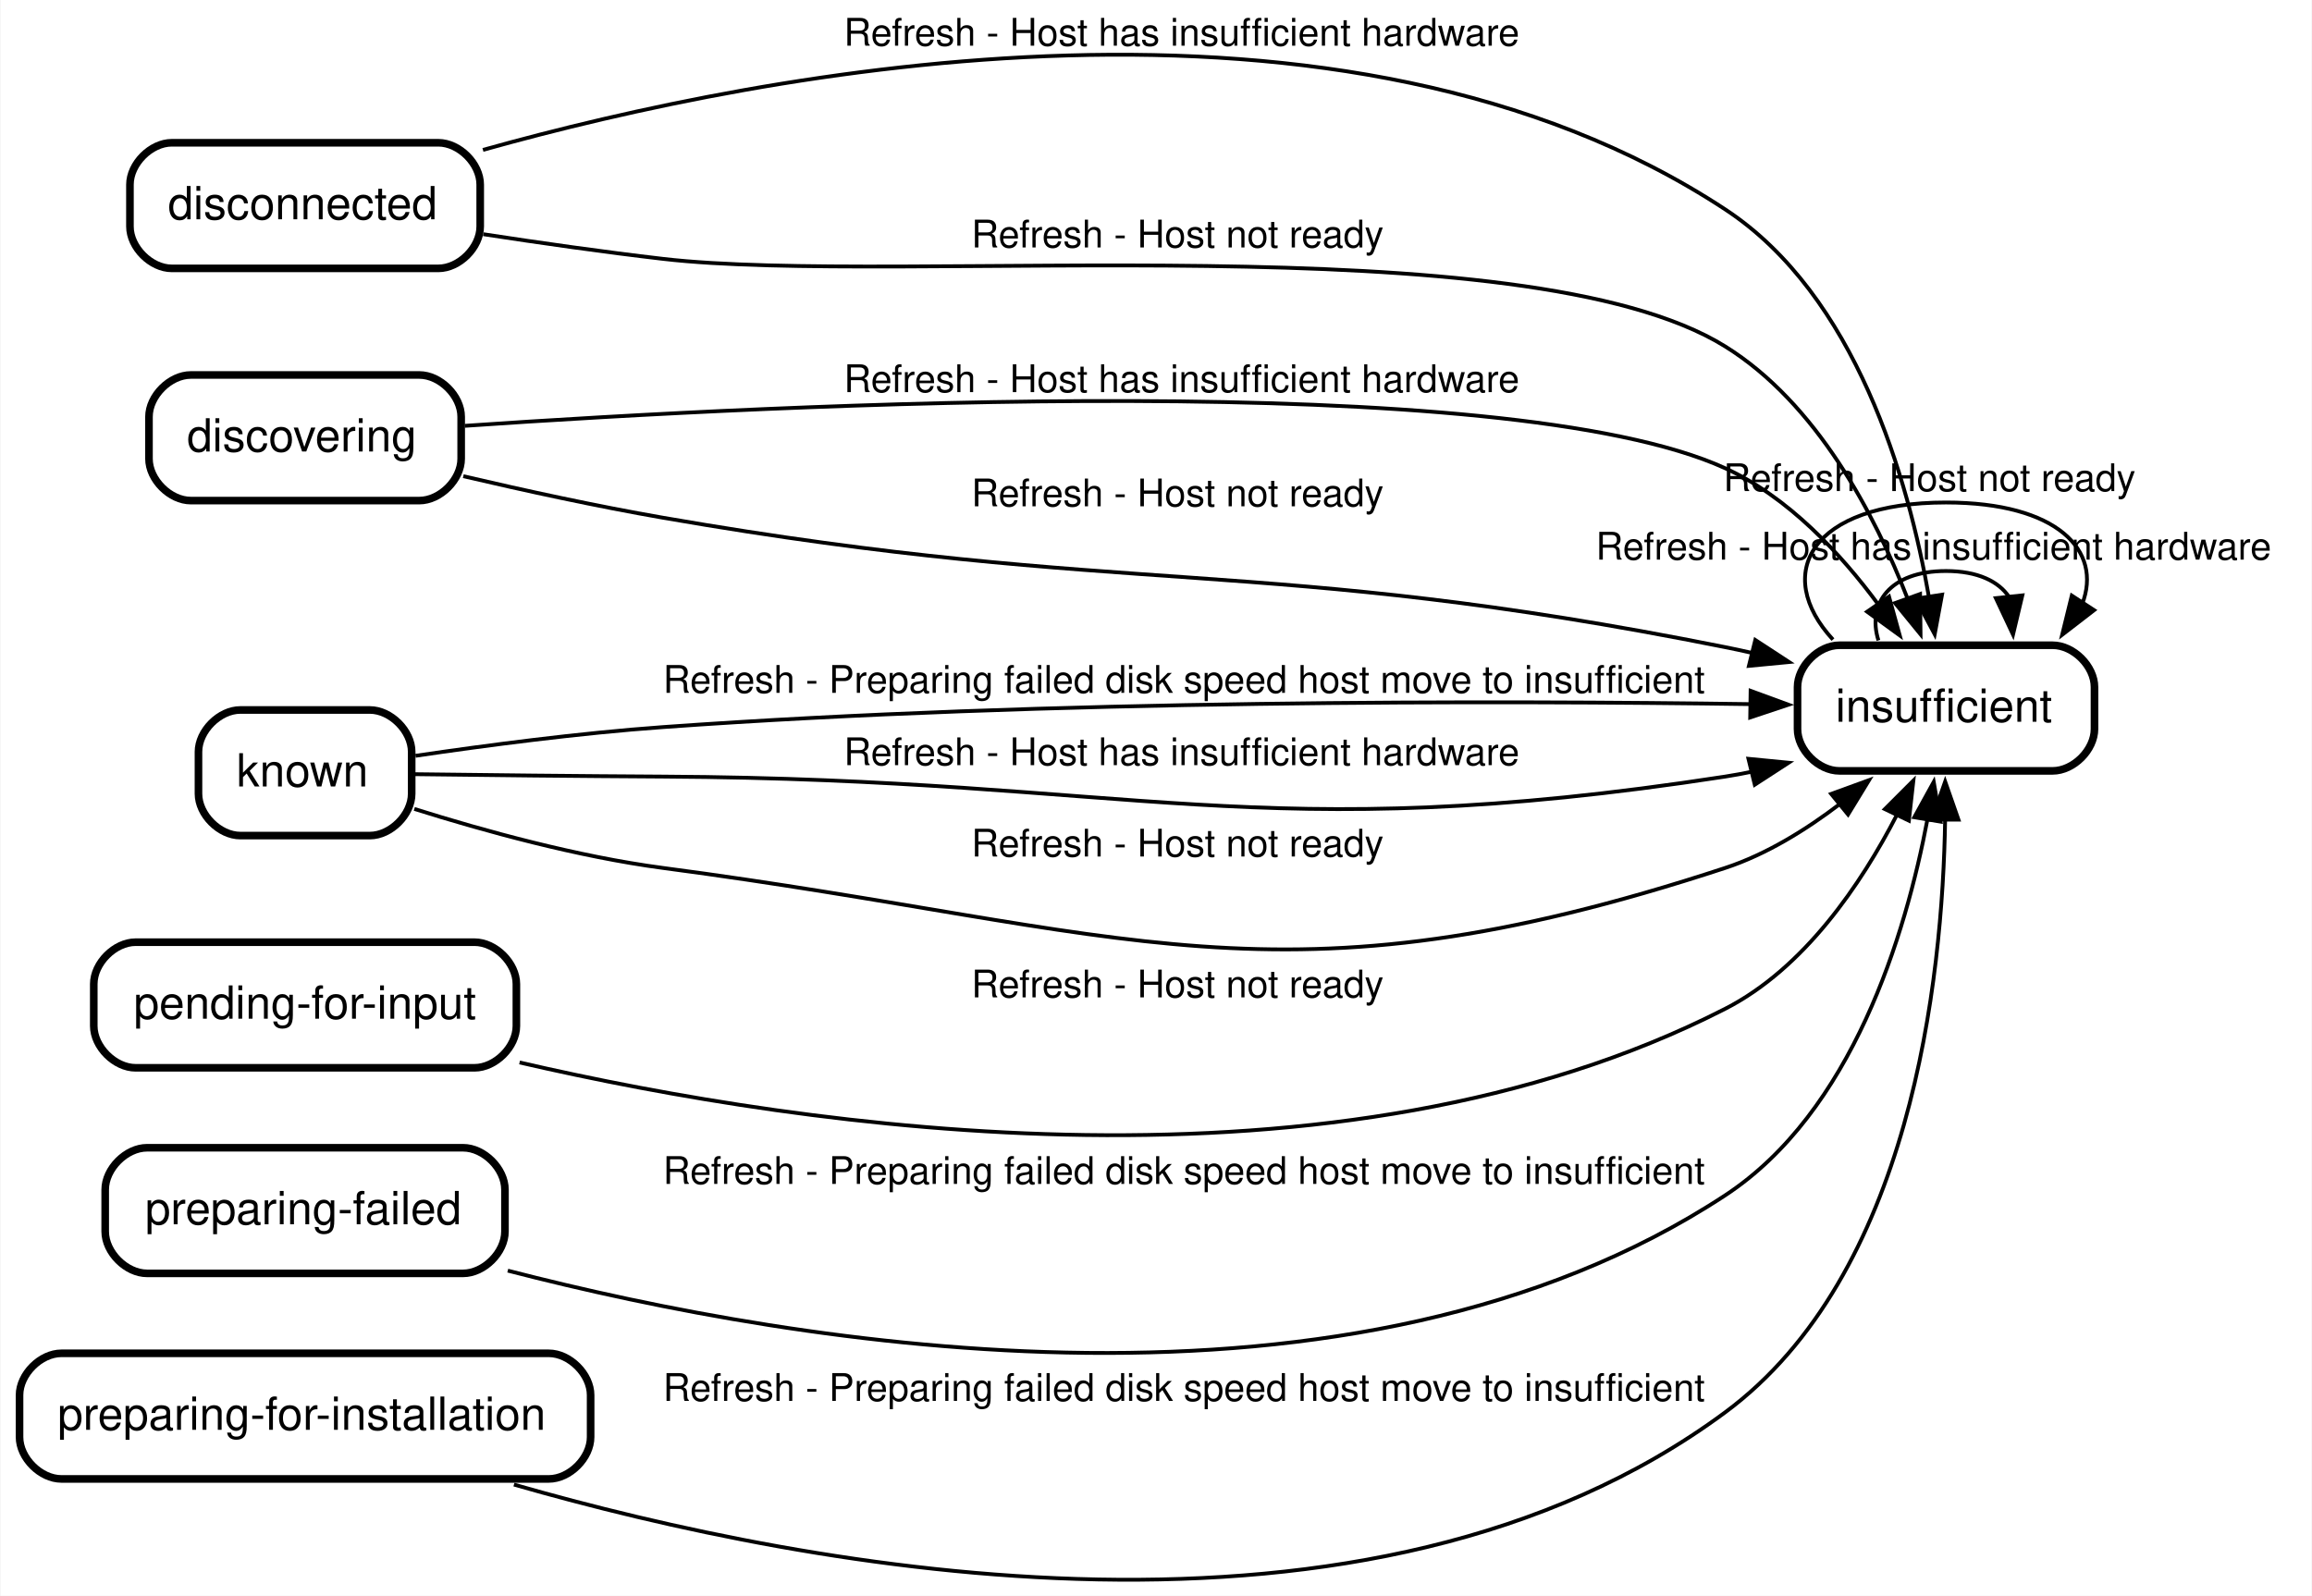
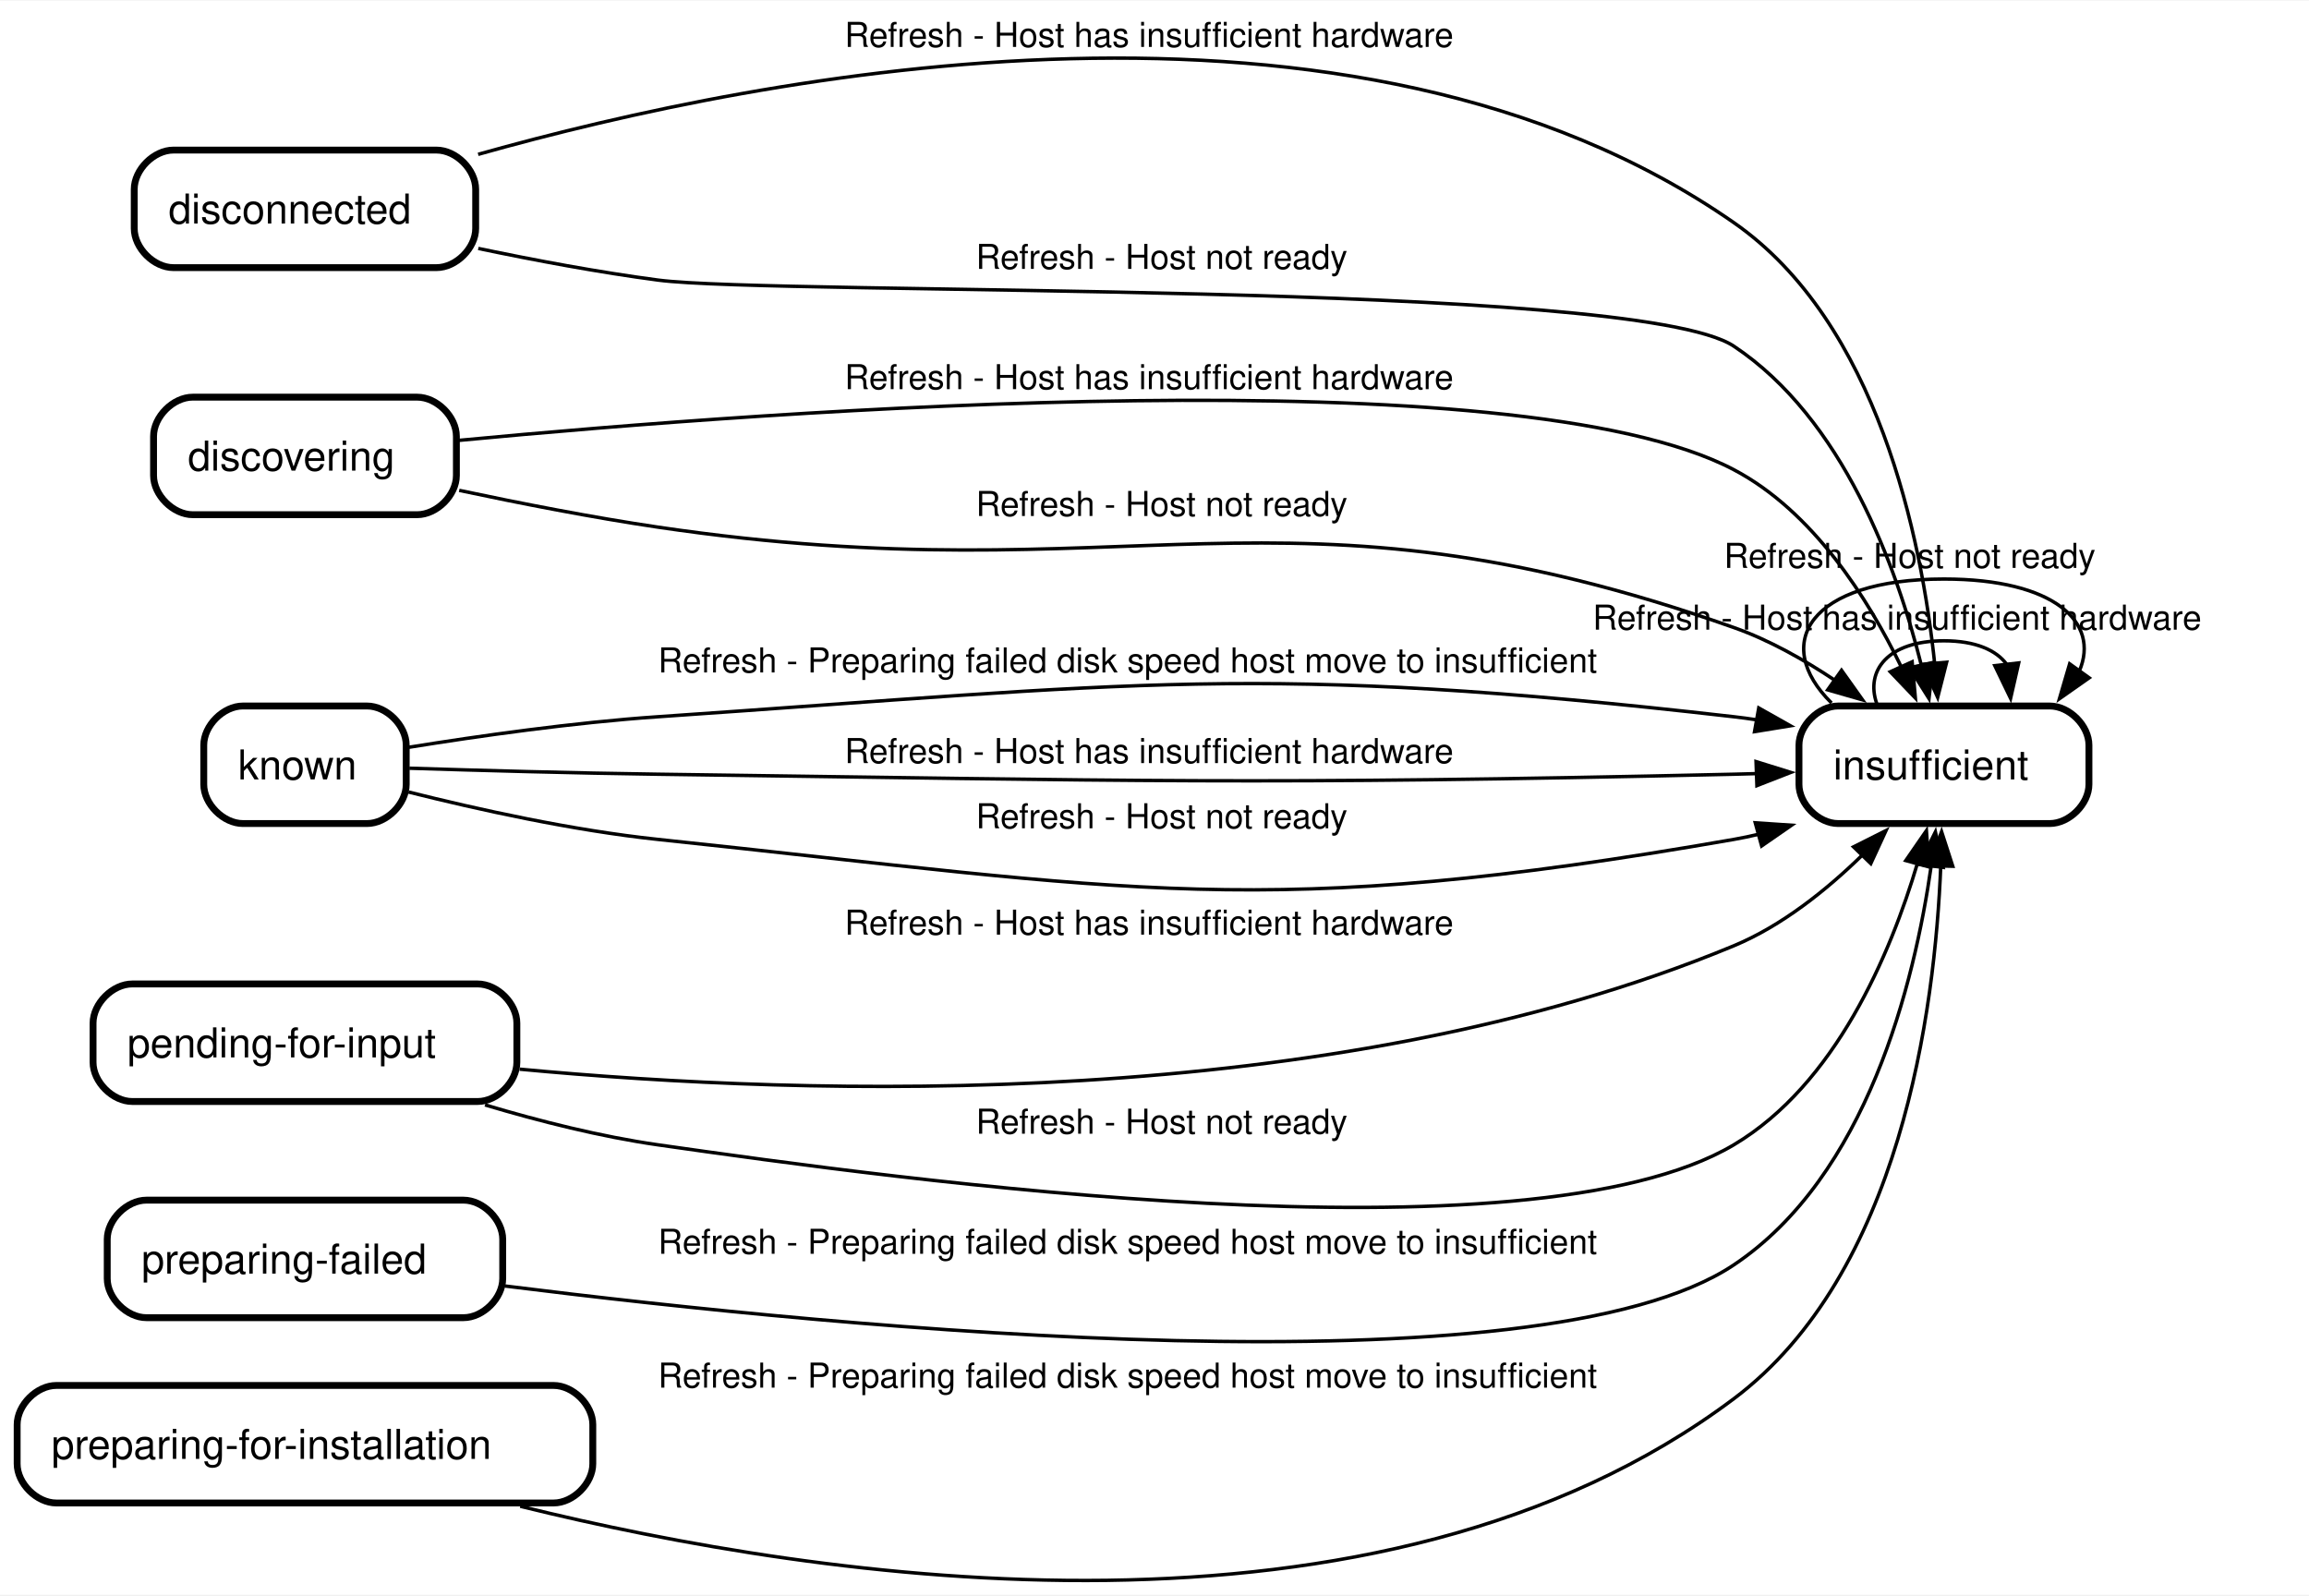
- <svg xmlns="http://www.w3.org/2000/svg" width="607pt" height="419pt" viewBox="0.00 0.00 607.00 419.18">
-   <g id="graph0" class="graph" transform="scale(1 1) rotate(0) translate(4 415.18)">
-     <polygon fill="white" stroke="none" points="-4,4 -4,-415.18 603,-415.18 603,4 -4,4" />
+ <svg xmlns="http://www.w3.org/2000/svg" width="673pt" height="465pt" viewBox="0.00 0.00 672.88 464.56">
+   <g id="graph0" class="graph" transform="scale(1 1) rotate(0) translate(4 460.56)">
+     <polygon fill="white" stroke="none" points="-4,4 -4,-460.56 668.88,-460.56 668.88,4 -4,4" />
    <g id="node1" class="node state regular">
-       <polygon fill="#ffffff" fill-opacity="0.004" stroke="none" stroke-width="2" points="123,-379.18 29,-379.18 29,-343.18 123,-343.18 123,-379.18" />
-       <text text-anchor="start" x="40" y="-357.58" font-family="Helvetica,sans-Serif" font-size="12.00">disconnected</text>
-       <path fill="none" stroke="black" stroke-width="2" d="M41,-344.68C41,-344.68 111,-344.68 111,-344.68 116.5,-344.68 122,-350.18 122,-355.68 122,-355.68 122,-366.68 122,-366.68 122,-372.18 116.5,-377.68 111,-377.68 111,-377.68 41,-377.68 41,-377.68 35.5,-377.68 30,-372.18 30,-366.68 30,-366.68 30,-355.68 30,-355.68 30,-350.18 35.5,-344.68 41,-344.68" />
+       <polygon fill="#ffffff" fill-opacity="0.004" stroke="none" stroke-width="2" points="135.62,-418 34.12,-418 34.12,-381.75 135.62,-381.75 135.62,-418" />
+       <text text-anchor="start" x="45.12" y="-395.6" font-family="Helvetica,sans-Serif" font-size="12.00">disconnected</text>
+       <path fill="none" stroke="black" stroke-width="2" d="M46.54,-382.75C46.54,-382.75 123.21,-382.75 123.21,-382.75 128.92,-382.75 134.62,-388.46 134.62,-394.16 134.62,-394.16 134.62,-405.58 134.62,-405.58 134.62,-411.29 128.92,-417 123.21,-417 123.21,-417 46.54,-417 46.54,-417 40.83,-417 35.12,-411.29 35.12,-405.58 35.12,-405.58 35.12,-394.16 35.12,-394.16 35.12,-388.46 40.83,-382.75 46.54,-382.75" />
+     </g>
+     <g id="node2" class="node state regular">
+       <polygon fill="#ffffff" fill-opacity="0.004" stroke="none" stroke-width="2" points="605.75,-256 519.25,-256 519.25,-219.75 605.75,-219.75 605.75,-256" />
+       <text text-anchor="start" x="530.25" y="-233.6" font-family="Helvetica,sans-Serif" font-size="12.00">insufficient</text>
+       <path fill="none" stroke="black" stroke-width="2" d="M531.67,-220.75C531.67,-220.75 593.33,-220.75 593.33,-220.75 599.04,-220.75 604.75,-226.46 604.75,-232.16 604.75,-232.16 604.75,-243.58 604.75,-243.58 604.75,-249.29 599.04,-255 593.33,-255 593.33,-255 531.67,-255 531.67,-255 525.96,-255 520.25,-249.29 520.25,-243.58 520.25,-243.58 520.25,-232.16 520.25,-232.16 520.25,-226.46 525.96,-220.75 531.67,-220.75" />
+     </g>
+     <g id="edge1" class="edge transition">
+       <path fill="none" stroke="black" d="M135.34,-415.76C219.03,-439.36 390.27,-473.12 501.25,-395.87 543.21,-366.67 555.96,-304.08 559.83,-267.04" />
+       <polygon fill="black" stroke="black" points="563.28,-267.76 560.67,-257.5 556.31,-267.15 563.28,-267.76" />
+       <text text-anchor="start" x="242.12" y="-447.06" font-family="Helvetica,sans-Serif" font-size="10.00">Refresh - Host has insufficient hardware   </text>
+     </g>
+     <g id="edge2" class="edge transition">
+       <path fill="none" stroke="black" d="M135.38,-388.34C151.95,-384.87 170.57,-381.39 187.75,-379.12 222.35,-374.56 472.19,-379.19 501.25,-359.87 533.06,-338.72 548.73,-295.61 555.95,-266.72" />
+       <polygon fill="black" stroke="black" points="559.32,-267.69 558.14,-257.16 552.49,-266.13 559.32,-267.69" />
+       <text text-anchor="start" x="280.38" y="-382.37" font-family="Helvetica,sans-Serif" font-size="10.00">Refresh - Host not ready   </text>
+     </g>
+     <g id="edge5" class="edge transition">
+       <path fill="none" stroke="black" d="M542.91,-255.72C539.58,-265.28 546.11,-274 562.5,-274 571.72,-274 577.82,-271.24 580.8,-267.12" />
+       <polygon fill="black" stroke="black" points="584.28,-267.55 581.92,-257.22 577.32,-266.76 584.28,-267.55" />
+       <text text-anchor="start" x="460.12" y="-277.25" font-family="Helvetica,sans-Serif" font-size="10.00">Refresh - Host has insufficient hardware   </text>
+     </g>
+     <g id="edge6" class="edge transition">
+       <path fill="none" stroke="black" d="M529.73,-255.89C512.19,-273.15 523.12,-292 562.5,-292 594.81,-292 607.96,-279.32 601.97,-265.23" />
+       <polygon fill="black" stroke="black" points="604.82,-263.21 596.15,-257.12 599.13,-267.29 604.82,-263.21" />
+       <text text-anchor="start" x="498.38" y="-295.25" font-family="Helvetica,sans-Serif" font-size="10.00">Refresh - Host not ready   </text>
    </g>
    <g id="node3" class="node state regular">
-       <polygon fill="#ffffff" fill-opacity="0.004" stroke="none" stroke-width="2" points="547,-247.18 467,-247.18 467,-211.18 547,-211.18 547,-247.18" />
-       <text text-anchor="start" x="478" y="-225.58" font-family="Helvetica,sans-Serif" font-size="12.00">insufficient</text>
-       <path fill="none" stroke="black" stroke-width="2" d="M479,-212.68C479,-212.68 535,-212.68 535,-212.68 540.5,-212.68 546,-218.18 546,-223.68 546,-223.68 546,-234.68 546,-234.68 546,-240.18 540.5,-245.68 535,-245.68 535,-245.68 479,-245.68 479,-245.68 473.5,-245.68 468,-240.18 468,-234.68 468,-234.68 468,-223.68 468,-223.68 468,-218.18 473.5,-212.68 479,-212.68" />
+       <polygon fill="#ffffff" fill-opacity="0.004" stroke="none" stroke-width="2" points="130,-346 39.75,-346 39.75,-309.75 130,-309.75 130,-346" />
+       <text text-anchor="start" x="50.75" y="-323.6" font-family="Helvetica,sans-Serif" font-size="12.00">discovering</text>
+       <path fill="none" stroke="black" stroke-width="2" d="M52.17,-310.75C52.17,-310.75 117.58,-310.75 117.58,-310.75 123.29,-310.75 129,-316.46 129,-322.16 129,-322.16 129,-333.58 129,-333.58 129,-339.29 123.29,-345 117.58,-345 117.58,-345 52.17,-345 52.17,-345 46.46,-345 40.75,-339.29 40.75,-333.58 40.75,-333.58 40.75,-322.16 40.75,-322.16 40.75,-316.46 46.46,-310.75 52.17,-310.75" />
+     </g>
+     <g id="edge3" class="edge transition">
+       <path fill="none" stroke="black" d="M129.74,-332.41C223.06,-341.26 437.92,-357.22 501.25,-323.87 524.25,-311.76 540.32,-286.46 550.05,-266.42" />
+       <polygon fill="black" stroke="black" points="553.23,-267.88 554.17,-257.32 546.85,-264.98 553.23,-267.88" />
+       <text text-anchor="start" x="242.12" y="-347.33" font-family="Helvetica,sans-Serif" font-size="10.00">Refresh - Host has insufficient hardware   </text>
    </g>
    <g id="edge4" class="edge transition">
-       <path fill="none" stroke="black" d="M122.72,-375.8C197.73,-396.8 348.62,-426.17 449,-360.18 483.37,-337.59 497.13,-289.3 502.56,-258.09" />
-       <polygon fill="black" stroke="black" points="505.96,-258.96 504.03,-248.55 499.05,-257.9 505.96,-258.96" />
-       <text text-anchor="start" x="217.5" y="-403.18" font-family="Helvetica,sans-Serif" font-size="10.00">Refresh - Host has insufficient hardware   </text>
+       <path fill="none" stroke="black" d="M129.82,-317.84C147.71,-314.04 168.64,-309.95 187.75,-307.12 326.18,-286.63 369.3,-324.48 501.25,-277.87 511.51,-274.25 521.73,-268.5 530.75,-262.47" />
+       <polygon fill="black" stroke="black" points="532.65,-265.41 538.79,-256.78 528.61,-259.7 532.65,-265.41" />
+       <text text-anchor="start" x="280.38" y="-310.37" font-family="Helvetica,sans-Serif" font-size="10.00">Refresh - Host not ready   </text>
+     </g>
+     <g id="node4" class="node state regular">
+       <polygon fill="#ffffff" fill-opacity="0.004" stroke="none" stroke-width="2" points="115.38,-256 54.38,-256 54.38,-219.75 115.38,-219.75 115.38,-256" />
+       <text text-anchor="start" x="65.38" y="-233.6" font-family="Helvetica,sans-Serif" font-size="12.00">known</text>
+       <path fill="none" stroke="black" stroke-width="2" d="M66.79,-220.75C66.79,-220.75 102.96,-220.75 102.96,-220.75 108.67,-220.75 114.38,-226.46 114.38,-232.16 114.38,-232.16 114.38,-243.58 114.38,-243.58 114.38,-249.29 108.67,-255 102.96,-255 102.96,-255 66.79,-255 66.79,-255 61.08,-255 55.38,-249.29 55.38,-243.58 55.38,-243.58 55.38,-232.16 55.38,-232.16 55.38,-226.46 61.08,-220.75 66.79,-220.75" />
+     </g>
+     <g id="edge7" class="edge transition">
+       <path fill="none" stroke="black" d="M115.19,-242.98C135.49,-246.25 163.17,-250.19 187.75,-251.87 326.76,-261.38 362.82,-267.74 501.25,-251.87 503.45,-251.62 505.69,-251.32 507.94,-250.97" />
+       <polygon fill="black" stroke="black" points="508.53,-254.43 517.76,-249.23 507.3,-247.53 508.53,-254.43" />
+       <text text-anchor="start" x="187.75" y="-264.78" font-family="Helvetica,sans-Serif" font-size="10.00">Refresh - Preparing failed disk speed host move to insufficient   </text>
    </g>
    <g id="edge8" class="edge transition">
-       <path fill="none" stroke="black" d="M122.8,-353.66C137.81,-351.36 154.59,-348.97 170,-347.18 231.79,-339.99 396.17,-357.03 449,-324.18 473.06,-309.22 488.31,-280.02 496.91,-257.92" />
-       <polygon fill="black" stroke="black" points="500.19,-259.14 500.31,-248.55 493.61,-256.76 500.19,-259.14" />
-       <text text-anchor="start" x="251" y="-350.18" font-family="Helvetica,sans-Serif" font-size="10.00">Refresh - Host not ready   </text>
+       <path fill="none" stroke="black" d="M115.29,-236.87C135.64,-236.23 163.34,-235.45 187.75,-235.12 327.07,-233.24 361.95,-231.95 501.25,-235.12 503.45,-235.17 505.69,-235.23 507.96,-235.3" />
+       <polygon fill="black" stroke="black" points="507.74,-238.8 517.86,-235.65 507.99,-231.8 507.74,-238.8" />
+       <text text-anchor="start" x="242.12" y="-238.37" font-family="Helvetica,sans-Serif" font-size="10.00">Refresh - Host has insufficient hardware   </text>
    </g>
-     <g id="node2" class="node state regular">
-       <polygon fill="#ffffff" fill-opacity="0.004" stroke="none" stroke-width="2" points="118,-318.18 34,-318.18 34,-282.18 118,-282.18 118,-318.18" />
-       <text text-anchor="start" x="45" y="-296.58" font-family="Helvetica,sans-Serif" font-size="12.00">discovering</text>
-       <path fill="none" stroke="black" stroke-width="2" d="M46,-283.68C46,-283.68 106,-283.68 106,-283.68 111.5,-283.68 117,-289.18 117,-294.68 117,-294.68 117,-305.68 117,-305.68 117,-311.18 111.5,-316.68 106,-316.68 106,-316.68 46,-316.68 46,-316.68 40.5,-316.68 35,-311.18 35,-305.68 35,-305.68 35,-294.68 35,-294.68 35,-289.18 40.5,-283.68 46,-283.68" />
+     <g id="edge9" class="edge transition">
+       <path fill="none" stroke="black" d="M115.04,-229.94C135.27,-224.86 162.93,-218.74 187.75,-216.12 326.31,-201.5 364,-192.11 501.25,-216.12 503.7,-216.55 506.18,-217.07 508.66,-217.66" />
+       <polygon fill="black" stroke="black" points="507.51,-220.97 518.08,-220.25 509.37,-214.22 507.51,-220.97" />
+       <text text-anchor="start" x="280.38" y="-219.37" font-family="Helvetica,sans-Serif" font-size="10.00">Refresh - Host not ready   </text>
    </g>
-     <g id="edge5" class="edge transition">
-       <path fill="none" stroke="black" d="M117.95,-303.32C202.03,-309.1 391.12,-318.62 449,-292.18 465.52,-284.64 479.33,-269.78 489.22,-256.39" />
-       <polygon fill="black" stroke="black" points="492.03,-258.47 494.85,-248.26 486.28,-254.49 492.03,-258.47" />
-       <text text-anchor="start" x="217.5" y="-312.18" font-family="Helvetica,sans-Serif" font-size="10.00">Refresh - Host has insufficient hardware   </text>
+     <g id="node5" class="node state regular">
+       <polygon fill="#ffffff" fill-opacity="0.004" stroke="none" stroke-width="2" points="147.62,-175 22.12,-175 22.12,-138.75 147.62,-138.75 147.62,-175" />
+       <text text-anchor="start" x="33.12" y="-152.6" font-family="Helvetica,sans-Serif" font-size="12.00">pending-for-input</text>
+       <path fill="none" stroke="black" stroke-width="2" d="M34.54,-139.75C34.54,-139.75 135.21,-139.75 135.21,-139.75 140.92,-139.75 146.62,-145.46 146.62,-151.16 146.62,-151.16 146.62,-162.58 146.62,-162.58 146.62,-168.29 140.92,-174 135.21,-174 135.21,-174 34.54,-174 34.54,-174 28.83,-174 23.12,-168.29 23.12,-162.58 23.12,-162.58 23.12,-151.16 23.12,-151.16 23.12,-145.46 28.83,-139.75 34.54,-139.75" />
+     </g>
+     <g id="edge10" class="edge transition">
+       <path fill="none" stroke="black" d="M147.44,-149.17C231.06,-141.3 383.59,-136.28 501.25,-185.12 515.29,-190.95 528.34,-201.43 538.67,-211.52" />
+       <polygon fill="black" stroke="black" points="536.15,-213.95 545.62,-218.71 541.18,-209.08 536.15,-213.95" />
+       <text text-anchor="start" x="242.12" y="-188.37" font-family="Helvetica,sans-Serif" font-size="10.00">Refresh - Host has insufficient hardware   </text>
    </g>
    <g id="edge11" class="edge transition">
-       <path fill="none" stroke="black" d="M117.56,-290.09C133.8,-286.29 152.71,-282.18 170,-279.18 293.08,-257.84 326.51,-269.69 449,-245.18 451.32,-244.72 453.69,-244.21 456.07,-243.66" />
-       <polygon fill="black" stroke="black" points="456.91,-247.06 465.78,-241.27 455.23,-240.26 456.91,-247.06" />
-       <text text-anchor="start" x="251" y="-282.18" font-family="Helvetica,sans-Serif" font-size="10.00">Refresh - Host not ready   </text>
+       <path fill="none" stroke="black" d="M137.34,-138.76C153.29,-133.99 171.06,-129.51 187.75,-127.12 256.71,-117.26 441.36,-91.53 501.25,-127.12 530.92,-144.76 546.89,-182.68 554.79,-209.21" />
+       <polygon fill="black" stroke="black" points="551.37,-209.96 557.39,-218.68 558.12,-208.11 551.37,-209.96" />
+       <text text-anchor="start" x="280.38" y="-130.37" font-family="Helvetica,sans-Serif" font-size="10.00">Refresh - Host not ready   </text>
    </g>
-     <g id="edge6" class="edge transition">
-       <path fill="none" stroke="black" d="M489.25,-246.96C486.23,-256.5 492.15,-265.18 507,-265.18 515.35,-265.18 520.88,-262.43 523.58,-258.33" />
-       <polygon fill="black" stroke="black" points="527.05,-258.78 524.6,-248.47 520.09,-258.06 527.05,-258.78" />
-       <text text-anchor="start" x="415" y="-268.18" font-family="Helvetica,sans-Serif" font-size="10.00">Refresh - Host has insufficient hardware   </text>
-     </g>
-     <g id="edge9" class="edge transition">
-       <path fill="none" stroke="black" d="M477.31,-247.16C461.42,-264.38 471.32,-283.18 507,-283.18 536.27,-283.18 548.19,-270.53 542.76,-256.48" />
-       <polygon fill="black" stroke="black" points="545.9,-254.9 537.51,-248.43 540.04,-258.72 545.9,-254.9" />
-       <text text-anchor="start" x="448.5" y="-286.18" font-family="Helvetica,sans-Serif" font-size="10.00">Refresh - Host not ready   </text>
-     </g>
-     <g id="node4" class="node state regular">
-       <polygon fill="#ffffff" fill-opacity="0.004" stroke="none" stroke-width="2" points="105,-230.18 47,-230.18 47,-194.18 105,-194.18 105,-230.18" />
-       <text text-anchor="start" x="58" y="-208.58" font-family="Helvetica,sans-Serif" font-size="12.00">known</text>
-       <path fill="none" stroke="black" stroke-width="2" d="M59,-195.68C59,-195.68 93,-195.68 93,-195.68 98.5,-195.68 104,-201.18 104,-206.68 104,-206.68 104,-217.68 104,-217.68 104,-223.18 98.5,-228.68 93,-228.68 93,-228.68 59,-228.68 59,-228.68 53.5,-228.68 48,-223.18 48,-217.68 48,-217.68 48,-206.68 48,-206.68 48,-201.18 53.5,-195.68 59,-195.68" />
-     </g>
-     <g id="edge3" class="edge transition">
-       <path fill="none" stroke="black" d="M105,-216.64C123.42,-219.36 148.08,-222.61 170,-224.18 271.28,-231.45 390.16,-231.14 455.89,-230.21" />
-       <polygon fill="black" stroke="black" points="455.68,-233.71 465.62,-230.06 455.57,-226.71 455.68,-233.71" />
-       <text text-anchor="start" x="170" y="-233.18" font-family="Helvetica,sans-Serif" font-size="10.00">Refresh - Preparing failed disk speed host move to insufficient   </text>
-     </g>
-     <g id="edge7" class="edge transition">
-       <path fill="none" stroke="black" d="M104.67,-211.81C123.17,-211.57 148.04,-211.3 170,-211.18 294,-210.52 326.45,-192.29 449,-211.18 451.32,-211.54 453.68,-211.98 456.05,-212.47" />
-       <polygon fill="black" stroke="black" points="455.11,-215.85 465.66,-214.82 456.77,-209.05 455.11,-215.85" />
-       <text text-anchor="start" x="217.5" y="-214.18" font-family="Helvetica,sans-Serif" font-size="10.00">Refresh - Host has insufficient hardware   </text>
+     <g id="node6" class="node state regular">
+       <polygon fill="#ffffff" fill-opacity="0.004" stroke="none" stroke-width="2" points="143.5,-112 26.25,-112 26.25,-75.75 143.5,-75.75 143.5,-112" />
+       <text text-anchor="start" x="37.25" y="-89.6" font-family="Helvetica,sans-Serif" font-size="12.00">preparing-failed</text>
+       <path fill="none" stroke="black" stroke-width="2" d="M38.67,-76.75C38.67,-76.75 131.08,-76.75 131.08,-76.75 136.79,-76.75 142.5,-82.46 142.5,-88.16 142.5,-88.16 142.5,-99.58 142.5,-99.58 142.5,-105.29 136.79,-111 131.08,-111 131.08,-111 38.67,-111 38.67,-111 32.96,-111 27.25,-105.29 27.25,-99.58 27.25,-99.58 27.25,-88.16 27.25,-88.16 27.25,-82.46 32.96,-76.75 38.67,-76.75" />
    </g>
    <g id="edge12" class="edge transition">
-       <path fill="none" stroke="black" d="M104.69,-202.69C122.98,-196.93 147.62,-190.14 170,-187.18 292.93,-170.95 331.2,-148.47 449,-187.18 459.83,-190.74 470.3,-197.24 479.24,-204.07" />
-       <polygon fill="black" stroke="black" points="476.84,-206.63 486.79,-210.25 481.27,-201.21 476.84,-206.63" />
-       <text text-anchor="start" x="251" y="-190.18" font-family="Helvetica,sans-Serif" font-size="10.00">Refresh - Host not ready   </text>
-     </g>
-     <g id="node5" class="node state regular">
-       <polygon fill="#ffffff" fill-opacity="0.004" stroke="none" stroke-width="2" points="132.5,-169.18 19.5,-169.18 19.5,-133.18 132.5,-133.18 132.5,-169.18" />
-       <text text-anchor="start" x="31" y="-147.58" font-family="Helvetica,sans-Serif" font-size="12.00">pending-for-input</text>
-       <path fill="none" stroke="black" stroke-width="2" d="M31.5,-134.68C31.5,-134.68 120.5,-134.68 120.5,-134.68 126,-134.68 131.5,-140.18 131.5,-145.68 131.5,-145.68 131.5,-156.68 131.5,-156.68 131.5,-162.18 126,-167.68 120.5,-167.68 120.5,-167.68 31.5,-167.68 31.5,-167.68 26,-167.68 20.5,-162.18 20.5,-156.68 20.5,-156.68 20.5,-145.68 20.5,-145.68 20.5,-140.18 26,-134.68 31.5,-134.68" />
-     </g>
-     <g id="edge10" class="edge transition">
-       <path fill="none" stroke="black" d="M132.34,-136.08C208.36,-118.53 347.23,-98.12 449,-150.18 469.8,-160.82 484.74,-182.98 494.1,-201.12" />
-       <polygon fill="black" stroke="black" points="490.94,-202.64 498.43,-210.13 497.25,-199.6 490.94,-202.64" />
-       <text text-anchor="start" x="251" y="-153.18" font-family="Helvetica,sans-Serif" font-size="10.00">Refresh - Host not ready   </text>
-     </g>
-     <g id="node6" class="node state regular">
-       <polygon fill="#ffffff" fill-opacity="0.004" stroke="none" stroke-width="2" points="129.5,-115.18 22.5,-115.18 22.5,-79.18 129.5,-79.18 129.5,-115.18" />
-       <text text-anchor="start" x="34" y="-93.58" font-family="Helvetica,sans-Serif" font-size="12.00">preparing-failed</text>
-       <path fill="none" stroke="black" stroke-width="2" d="M34.5,-80.68C34.5,-80.68 117.5,-80.68 117.5,-80.68 123,-80.68 128.5,-86.18 128.5,-91.68 128.5,-91.68 128.5,-102.68 128.5,-102.68 128.5,-108.18 123,-113.68 117.5,-113.68 117.5,-113.68 34.5,-113.68 34.5,-113.68 29,-113.68 23.5,-108.18 23.5,-102.68 23.5,-102.68 23.5,-91.68 23.5,-91.68 23.5,-86.18 29,-80.68 34.5,-80.68" />
-     </g>
-     <g id="edge2" class="edge transition">
-       <path fill="none" stroke="black" d="M129.24,-81.4C206.19,-61.5 351.43,-37.08 449,-101.18 482.38,-123.12 496.39,-169.57 502.15,-200.07" />
-       <polygon fill="black" stroke="black" points="498.67,-200.5 503.78,-209.78 505.57,-199.34 498.67,-200.5" />
-       <text text-anchor="start" x="170" y="-104.18" font-family="Helvetica,sans-Serif" font-size="10.00">Refresh - Preparing failed disk speed host move to insufficient   </text>
+       <path fill="none" stroke="black" d="M143.11,-85.99C243.08,-73.45 444.3,-54.04 501.25,-92.12 540.04,-118.06 553.88,-174.05 558.81,-208.59" />
+       <polygon fill="black" stroke="black" points="555.31,-208.83 560.01,-218.32 562.26,-207.97 555.31,-208.83" />
+       <text text-anchor="start" x="187.75" y="-95.37" font-family="Helvetica,sans-Serif" font-size="10.00">Refresh - Preparing failed disk speed host move to insufficient   </text>
    </g>
    <g id="node7" class="node state regular">
-       <polygon fill="#ffffff" fill-opacity="0.004" stroke="none" stroke-width="2" points="152,-61.18 0,-61.18 0,-25.18 152,-25.18 152,-61.18" />
-       <text text-anchor="start" x="11" y="-39.58" font-family="Helvetica,sans-Serif" font-size="12.00">preparing-for-installation</text>
-       <path fill="none" stroke="black" stroke-width="2" d="M12,-26.68C12,-26.68 140,-26.68 140,-26.68 145.5,-26.68 151,-32.18 151,-37.68 151,-37.68 151,-48.68 151,-48.68 151,-54.18 145.5,-59.68 140,-59.68 140,-59.68 12,-59.68 12,-59.68 6.5,-59.68 1,-54.18 1,-48.68 1,-48.68 1,-37.68 1,-37.68 1,-32.18 6.5,-26.68 12,-26.68" />
+       <polygon fill="#ffffff" fill-opacity="0.004" stroke="none" stroke-width="2" points="169.75,-58 0,-58 0,-21.75 169.75,-21.75 169.75,-58" />
+       <text text-anchor="start" x="11" y="-35.6" font-family="Helvetica,sans-Serif" font-size="12.00">preparing-for-installation</text>
+       <path fill="none" stroke="black" stroke-width="2" d="M12.42,-22.75C12.42,-22.75 157.33,-22.75 157.33,-22.75 163.04,-22.75 168.75,-28.46 168.75,-34.16 168.75,-34.16 168.75,-45.58 168.75,-45.58 168.75,-51.29 163.04,-57 157.33,-57 157.33,-57 12.42,-57 12.42,-57 6.71,-57 1,-51.29 1,-45.58 1,-45.58 1,-34.16 1,-34.16 1,-28.46 6.71,-22.75 12.42,-22.75" />
    </g>
-     <g id="edge1" class="edge transition">
-       <path fill="none" stroke="black" d="M130.86,-25.2C209.21,-2.69 355.44,25.09 449,-44.18 497.8,-80.31 506.11,-157.58 506.77,-199.94" />
-       <polygon fill="black" stroke="black" points="503.27,-199.87 506.78,-209.87 510.27,-199.87 503.27,-199.87" />
-       <text text-anchor="start" x="170" y="-47.18" font-family="Helvetica,sans-Serif" font-size="10.00">Refresh - Preparing failed disk speed host move to insufficient   </text>
+     <g id="edge13" class="edge transition">
+       <path fill="none" stroke="black" d="M147.6,-21.8C235.58,-0.08 397.8,24.5 501.25,-53.12 549.88,-89.61 559.9,-166.28 561.57,-208.48" />
+       <polygon fill="black" stroke="black" points="558.07,-208.47 561.81,-218.38 565.07,-208.3 558.07,-208.47" />
+       <text text-anchor="start" x="187.75" y="-56.37" font-family="Helvetica,sans-Serif" font-size="10.00">Refresh - Preparing failed disk speed host move to insufficient   </text>
    </g>
  </g>
</svg>
